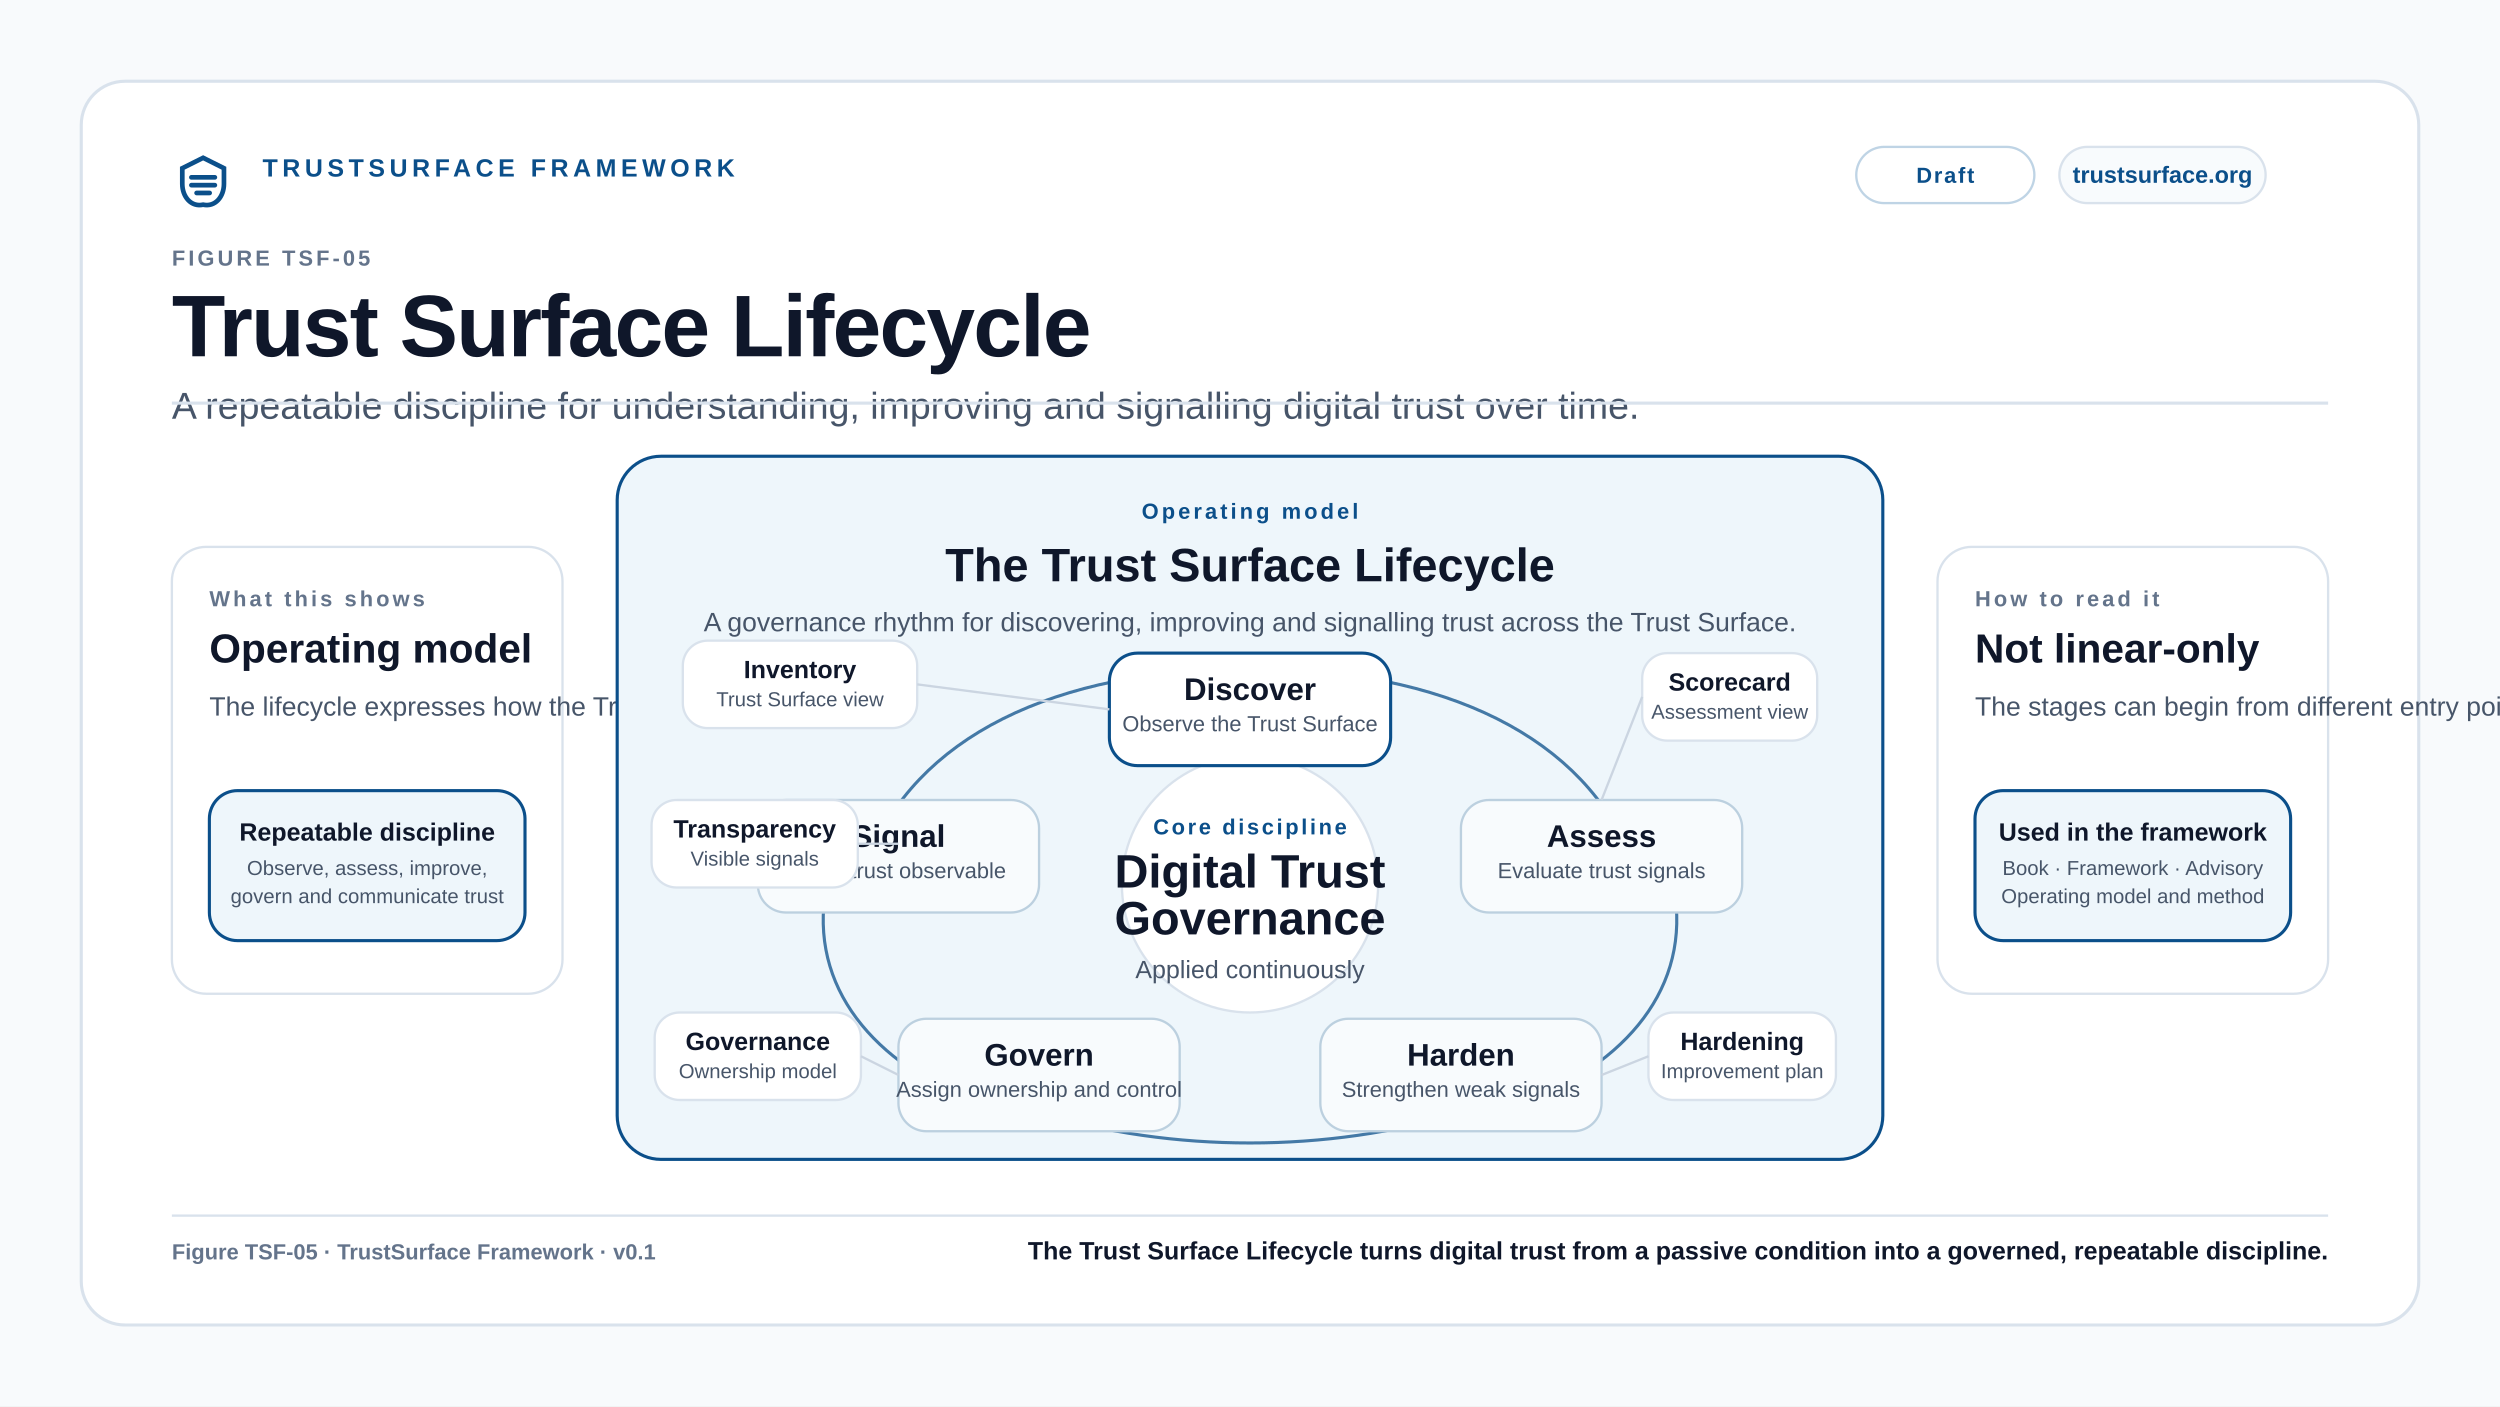
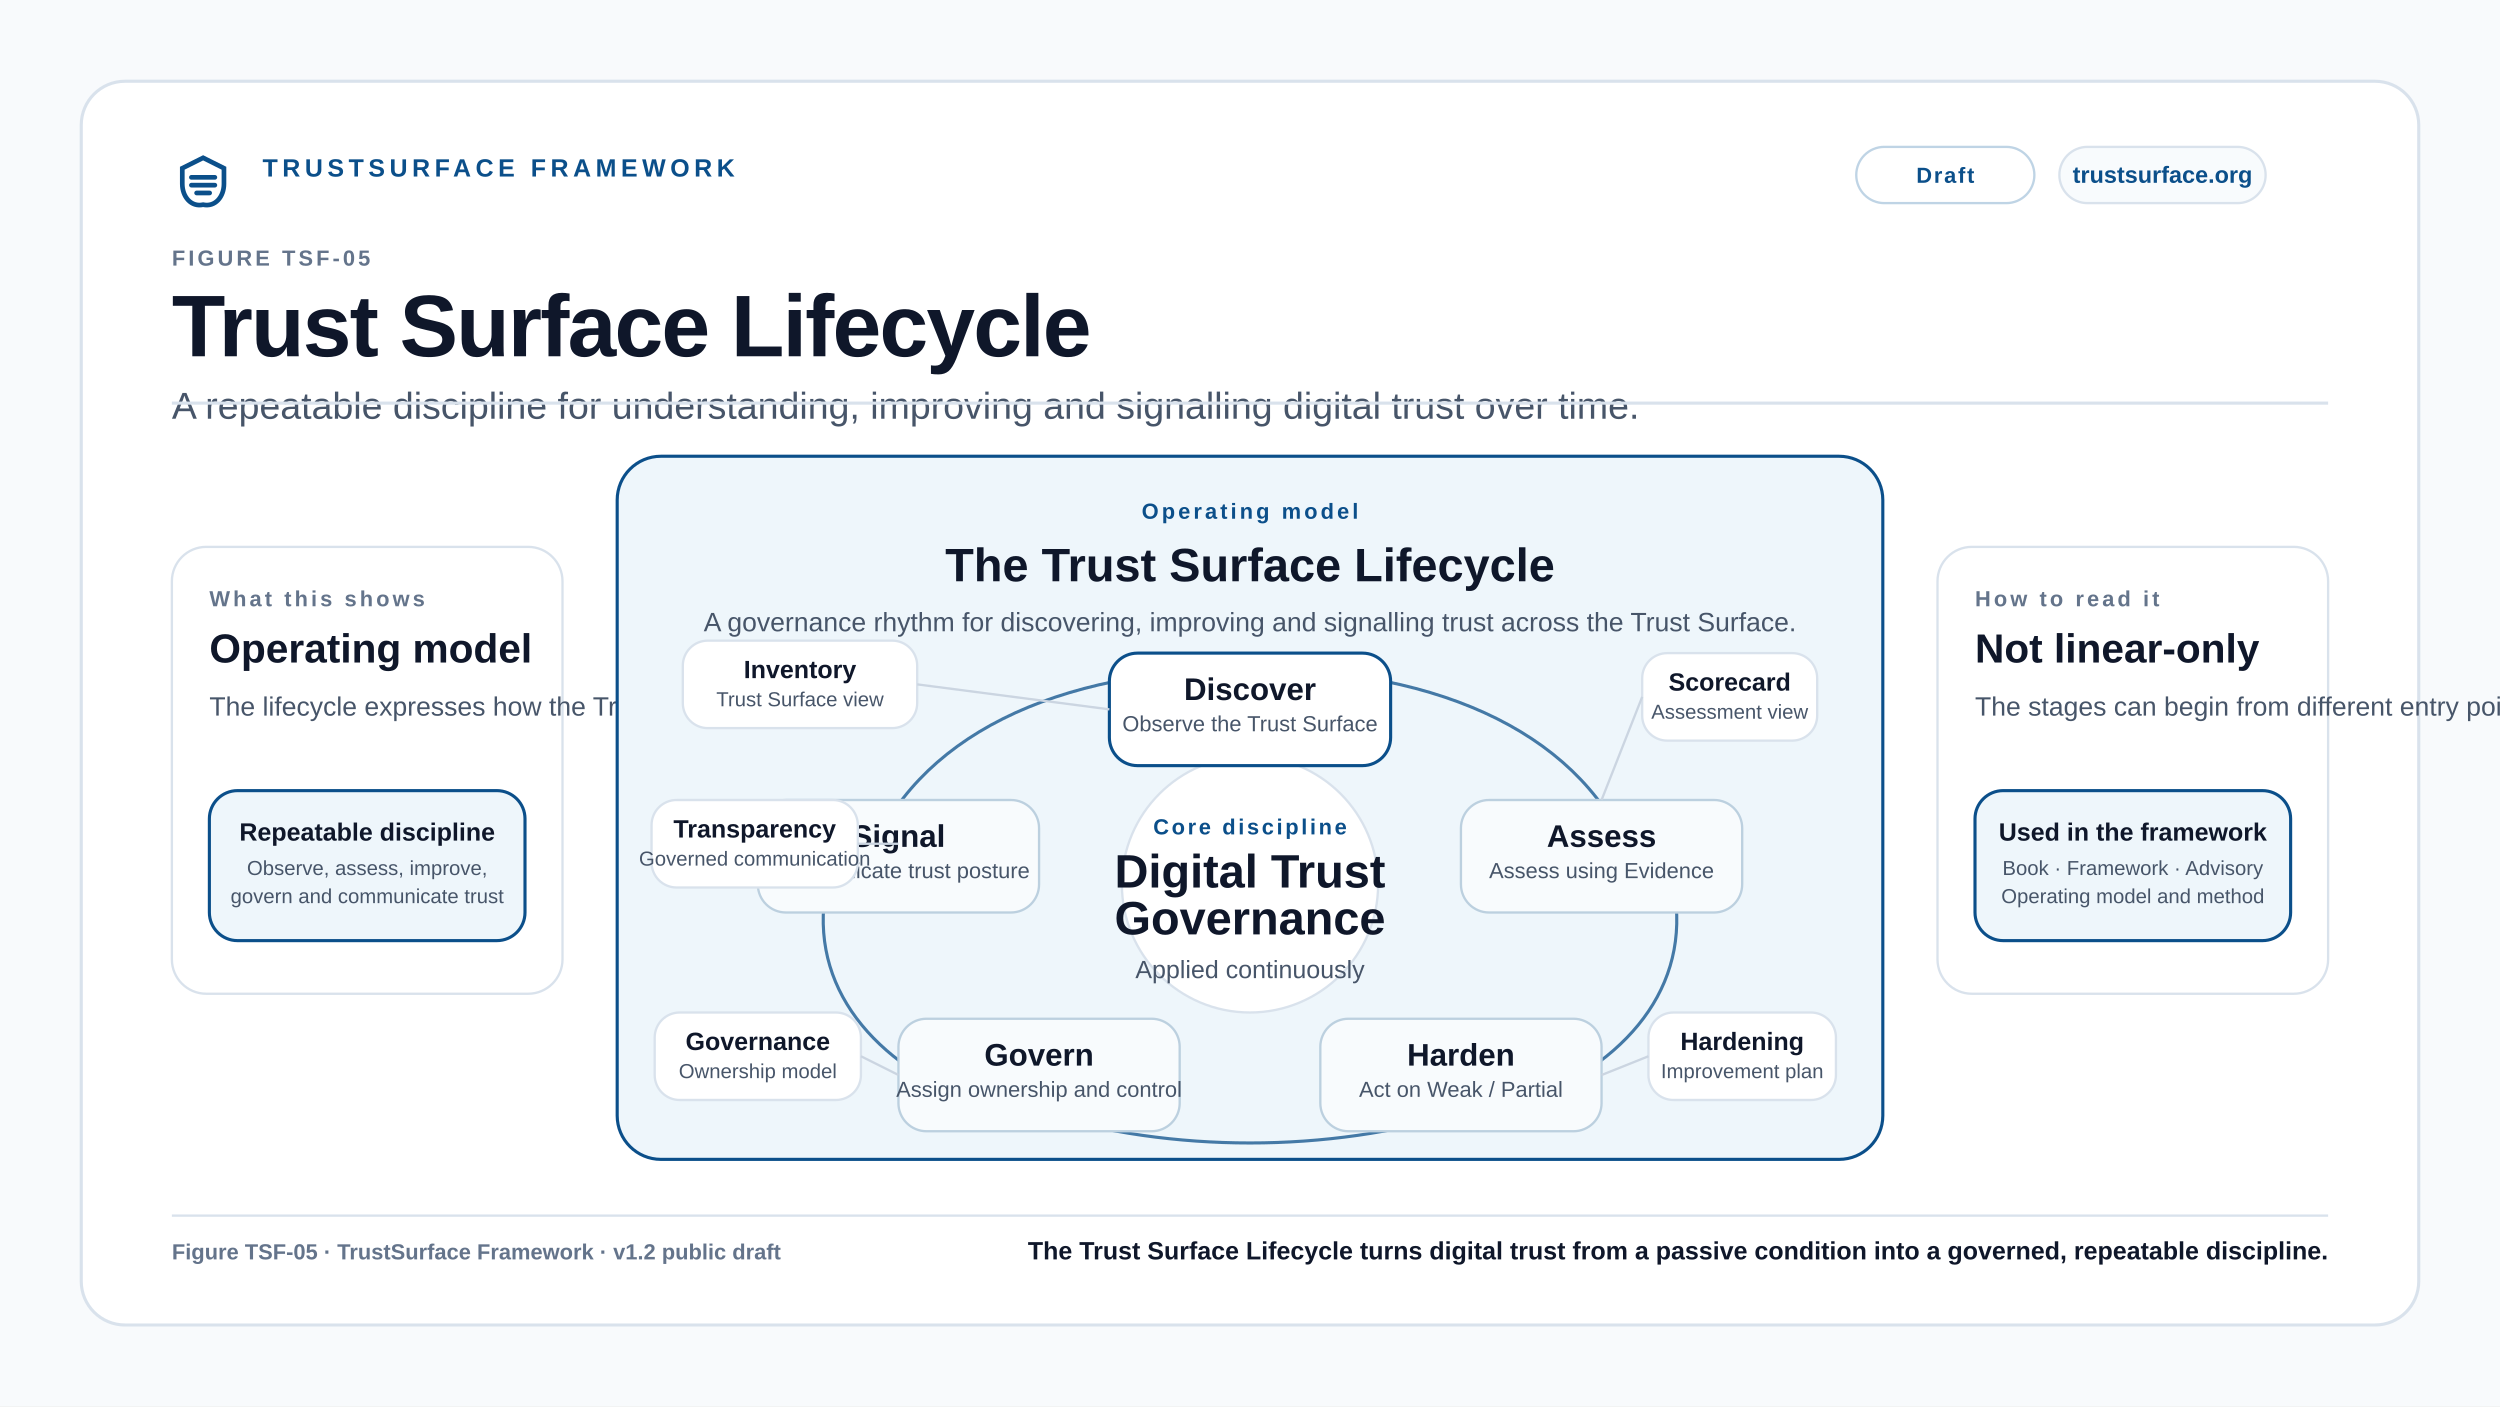
<svg xmlns="http://www.w3.org/2000/svg" width="1600" height="900" viewBox="0 0 1600 900" fill="none" role="img" aria-labelledby="title desc">
  <defs>
    <style>
      text { font-family: Poppins, Arial, sans-serif; fill: #0f172a; }

      .bg { fill: #f8fafc; }
      .frame { fill: #ffffff; stroke: #d9e2ec; stroke-width: 2; }
      .rule { stroke: #d9e2ec; stroke-width: 2; }
      .footer-rule { stroke: #d9e2ec; stroke-width: 1.5; }

      .pill { fill: #ffffff; stroke: #bfd4e5; stroke-width: 1.5; }
      .site-pill { fill: #f8fbfd; stroke: #d9e2ec; stroke-width: 1.5; }

      .panel { fill: #ffffff; stroke: #d9e2ec; stroke-width: 1.5; }
      .panel-accent { fill: #eef6fb; stroke: #0b4f8a; stroke-width: 2; }

      .loop-node { fill: #ffffff; stroke: #0b4f8a; stroke-width: 2; }
      .loop-node-soft { fill: #f8fbfd; stroke: #bcd0df; stroke-width: 1.5; }
      .loop-line { stroke: #0b4f8a; stroke-width: 2; fill: none; opacity: 0.75; }
      .loop-line-soft { stroke: #cbd5e1; stroke-width: 1.5; fill: none; }

      .logo-mark { color: #0b4f8a; }

      .kicker {
        font-size: 16px;
        font-weight: 700;
        letter-spacing: 0.18em;
        text-transform: uppercase;
        fill: #0b4f8a;
      }

      .figure-id {
        font-size: 14px;
        font-weight: 700;
        letter-spacing: 0.14em;
        text-transform: uppercase;
        fill: #64748b;
      }

      .title-text {
        font-size: 56px;
        font-weight: 700;
        letter-spacing: -0.02em;
      }

      .subtitle-text {
        font-size: 24px;
        font-weight: 500;
        fill: #475569;
      }

      .status-text {
        font-size: 14px;
        font-weight: 700;
        letter-spacing: 0.08em;
        text-transform: uppercase;
        fill: #0b4f8a;
      }

      .site-link {
        font-size: 15px;
        font-weight: 600;
        fill: #0b4f8a;
      }

      .section-label {
        font-size: 14px;
        font-weight: 700;
        letter-spacing: 0.14em;
        text-transform: uppercase;
        fill: #64748b;
      }

      .section-label-accent {
        font-size: 14px;
        font-weight: 700;
        letter-spacing: 0.14em;
        text-transform: uppercase;
        fill: #0b4f8a;
      }

      .panel-title {
        font-size: 26px;
        font-weight: 650;
      }

      .panel-copy {
        font-size: 17px;
        font-weight: 500;
        fill: #475569;
      }

      .node-title {
        font-size: 20px;
        font-weight: 700;
      }

      .node-copy {
        font-size: 14px;
        font-weight: 500;
        fill: #475569;
      }

      .core-label {
        font-size: 14px;
        font-weight: 700;
        letter-spacing: 0.12em;
        text-transform: uppercase;
        fill: #0b4f8a;
      }

      .core-title {
        font-size: 30px;
        font-weight: 700;
      }

      .core-copy {
        font-size: 16px;
        font-weight: 500;
        fill: #475569;
      }

      .output-title {
        font-size: 16px;
        font-weight: 650;
      }

      .output-copy {
        font-size: 13px;
        font-weight: 500;
        fill: #475569;
      }

      .footer-meta {
        font-size: 14px;
        font-weight: 600;
        fill: #64748b;
      }

      .footer-statement {
        font-size: 16px;
        font-weight: 600;
      }
    </style>
    <marker id="arrowhead" markerWidth="8" markerHeight="8" refX="6" refY="4" orient="auto">
      <path d="M0,0 L8,4 L0,8 Z" fill="#0b4f8a" />
    </marker>
    <symbol id="ts-mark" viewBox="0 0 24 24">
      <path d="M12 3l8 4v6c0 5-3.4 9-8 8-4.6 1-8-3-8-8V7l8-4z" stroke="currentColor" stroke-width="1.8" />
      <path d="M7.5 10.5h9M7.5 13.5h9M9.5 16.5h5" stroke="currentColor" stroke-width="1.8" stroke-linecap="round" />
    </symbol>
  </defs>
  <rect x="0" y="0" width="1600" height="900" class="bg" />
  <rect x="52" y="52" width="1496" height="796" rx="28" class="frame" />
  <g transform="translate(110 96)">
    <use href="#ts-mark" x="0" y="0" width="40" height="40" class="logo-mark" />
    <text x="58" y="17" class="kicker">TRUSTSURFACE FRAMEWORK</text>
    <text x="0" y="74" class="figure-id">FIGURE TSF-05</text>
    <text x="0" y="132" class="title-text">Trust Surface Lifecycle</text>
    <text x="0" y="172" class="subtitle-text">A repeatable discipline for understanding, improving and signalling digital trust over time.</text>
  </g>
  <g transform="translate(1188 94)">
    <rect x="0" y="0" width="114" height="36" rx="18" class="pill" />
    <text x="57" y="23" text-anchor="middle" class="status-text">Draft</text>
  </g>
  <g transform="translate(1318 94)">
    <rect x="0" y="0" width="132" height="36" rx="18" class="site-pill" />
    <text x="66" y="23" text-anchor="middle" class="site-link">trustsurface.org</text>
  </g>
  <line x1="110" y1="258" x2="1490" y2="258" class="rule" />
  <g transform="translate(110 350)">
    <rect x="0" y="0" width="250" height="286" rx="22" class="panel" />
    <text x="24" y="38" class="section-label">What this shows</text>
    <text x="24" y="74" class="panel-title">Operating model</text>
    <text x="24" y="108" class="panel-copy">The lifecycle expresses how the TrustSurface Framework is applied as an ongoing governance rhythm rather than a one-off review.</text>
    <rect x="24" y="156" width="202" height="96" rx="18" class="panel-accent" />
    <text x="125" y="188" text-anchor="middle" class="output-title">Repeatable discipline</text>
    <text x="125" y="210" text-anchor="middle" class="output-copy">Observe, assess, improve,</text>
    <text x="125" y="228" text-anchor="middle" class="output-copy">govern and communicate trust</text>
  </g>
  <g transform="translate(1240 350)">
    <rect x="0" y="0" width="250" height="286" rx="22" class="panel" />
    <text x="24" y="38" class="section-label">How to read it</text>
    <text x="24" y="74" class="panel-title">Not linear-only</text>
    <text x="24" y="108" class="panel-copy">The stages can begin from different entry points, but the framework is strongest when used as a continuous loop.</text>
    <rect x="24" y="156" width="202" height="96" rx="18" class="panel-accent" />
    <text x="125" y="188" text-anchor="middle" class="output-title">Used in the framework</text>
    <text x="125" y="210" text-anchor="middle" class="output-copy">Book · Framework · Advisory</text>
    <text x="125" y="228" text-anchor="middle" class="output-copy">Operating model and method</text>
  </g>
  <g transform="translate(395 292)">
    <rect x="0" y="0" width="810" height="450" rx="28" class="panel-accent" />
    <text x="405" y="40" text-anchor="middle" class="section-label-accent">Operating model</text>
    <text x="405" y="80" text-anchor="middle" class="panel-title" style="font-size:30px;">The Trust Surface Lifecycle</text>
    <text x="405" y="112" text-anchor="middle" class="panel-copy">A governance rhythm for discovering, improving and signalling trust across the Trust Surface.</text>
    <path d="M405 136 C530 136 620 180 650 260" class="loop-line" marker-end="url(#arrowhead)" />
    <path d="M675 270 C690 335 650 385 585 412" class="loop-line" marker-end="url(#arrowhead)" />
    <path d="M540 420 C455 446 355 446 270 420" class="loop-line" marker-end="url(#arrowhead)" />
    <path d="M225 412 C160 385 120 335 135 270" class="loop-line" marker-end="url(#arrowhead)" />
    <path d="M160 260 C190 180 280 136 405 136" class="loop-line" marker-end="url(#arrowhead)" />
    <circle cx="405" cy="274" r="82" class="panel" />
    <text x="405" y="242" text-anchor="middle" class="core-label">Core discipline</text>
    <text x="405" y="276" text-anchor="middle" class="core-title">Digital Trust</text>
    <text x="405" y="306" text-anchor="middle" class="core-title">Governance</text>
    <text x="405" y="334" text-anchor="middle" class="core-copy">Applied continuously</text>
    <g transform="translate(315 126)">
      <rect x="0" y="0" width="180" height="72" rx="18" class="loop-node" />
      <text x="90" y="30" text-anchor="middle" class="node-title">Discover</text>
      <text x="90" y="50" text-anchor="middle" class="node-copy">Observe the Trust Surface</text>
    </g>
    <g transform="translate(540 220)">
      <rect x="0" y="0" width="180" height="72" rx="18" class="loop-node-soft" />
      <text x="90" y="30" text-anchor="middle" class="node-title">Assess</text>
-       <text x="90" y="50" text-anchor="middle" class="node-copy">Evaluate trust signals</text>
+       <text x="90" y="50" text-anchor="middle" class="node-copy">Assess using Evidence</text>
    </g>
    <g transform="translate(450 360)">
      <rect x="0" y="0" width="180" height="72" rx="18" class="loop-node-soft" />
      <text x="90" y="30" text-anchor="middle" class="node-title">Harden</text>
-       <text x="90" y="50" text-anchor="middle" class="node-copy">Strengthen weak signals</text>
+       <text x="90" y="50" text-anchor="middle" class="node-copy">Act on Weak / Partial</text>
    </g>
    <g transform="translate(180 360)">
      <rect x="0" y="0" width="180" height="72" rx="18" class="loop-node-soft" />
      <text x="90" y="30" text-anchor="middle" class="node-title">Govern</text>
      <text x="90" y="50" text-anchor="middle" class="node-copy">Assign ownership and control</text>
    </g>
    <g transform="translate(90 220)">
      <rect x="0" y="0" width="180" height="72" rx="18" class="loop-node-soft" />
      <text x="90" y="30" text-anchor="middle" class="node-title">Signal</text>
-       <text x="90" y="50" text-anchor="middle" class="node-copy">Make trust observable</text>
+       <text x="90" y="50" text-anchor="middle" class="node-copy">Communicate trust posture</text>
    </g>
    <g transform="translate(42 118)">
      <rect x="0" y="0" width="150" height="56" rx="16" class="panel" />
      <text x="75" y="24" text-anchor="middle" class="output-title">Inventory</text>
      <text x="75" y="42" text-anchor="middle" class="output-copy">Trust Surface view</text>
    </g>
    <line x1="192" y1="146" x2="315" y2="162" class="loop-line-soft" />
    <g transform="translate(656 126)">
      <rect x="0" y="0" width="112" height="56" rx="16" class="panel" />
      <text x="56" y="24" text-anchor="middle" class="output-title">Scorecard</text>
      <text x="56" y="42" text-anchor="middle" class="output-copy">Assessment view</text>
    </g>
    <line x1="656" y1="154" x2="630" y2="220" class="loop-line-soft" />
    <g transform="translate(660 356)">
      <rect x="0" y="0" width="120" height="56" rx="16" class="panel" />
      <text x="60" y="24" text-anchor="middle" class="output-title">Hardening</text>
      <text x="60" y="42" text-anchor="middle" class="output-copy">Improvement plan</text>
    </g>
    <line x1="660" y1="384" x2="630" y2="396" class="loop-line-soft" />
    <g transform="translate(24 356)">
      <rect x="0" y="0" width="132" height="56" rx="16" class="panel" />
      <text x="66" y="24" text-anchor="middle" class="output-title">Governance</text>
      <text x="66" y="42" text-anchor="middle" class="output-copy">Ownership model</text>
    </g>
    <line x1="156" y1="384" x2="180" y2="396" class="loop-line-soft" />
    <g transform="translate(22 220)">
      <rect x="0" y="0" width="132" height="56" rx="16" class="panel" />
      <text x="66" y="24" text-anchor="middle" class="output-title">Transparency</text>
-       <text x="66" y="42" text-anchor="middle" class="output-copy">Visible signals</text>
+       <text x="66" y="42" text-anchor="middle" class="output-copy">Governed communication</text>
    </g>
    <line x1="154" y1="248" x2="180" y2="248" class="loop-line-soft" />
  </g>
  <g transform="translate(110 778)">
    <line x1="0" y1="0" x2="1380" y2="0" class="footer-rule" />
-     <text x="0" y="28" class="footer-meta">Figure TSF-05 · TrustSurface Framework · v0.1</text>
+     <text x="0" y="28" class="footer-meta">Figure TSF-05 · TrustSurface Framework · v1.2 public draft</text>
    <text x="1380" y="28" text-anchor="end" class="footer-statement">The Trust Surface Lifecycle turns digital trust from a passive condition into a governed, repeatable discipline.</text>
  </g>
</svg>
